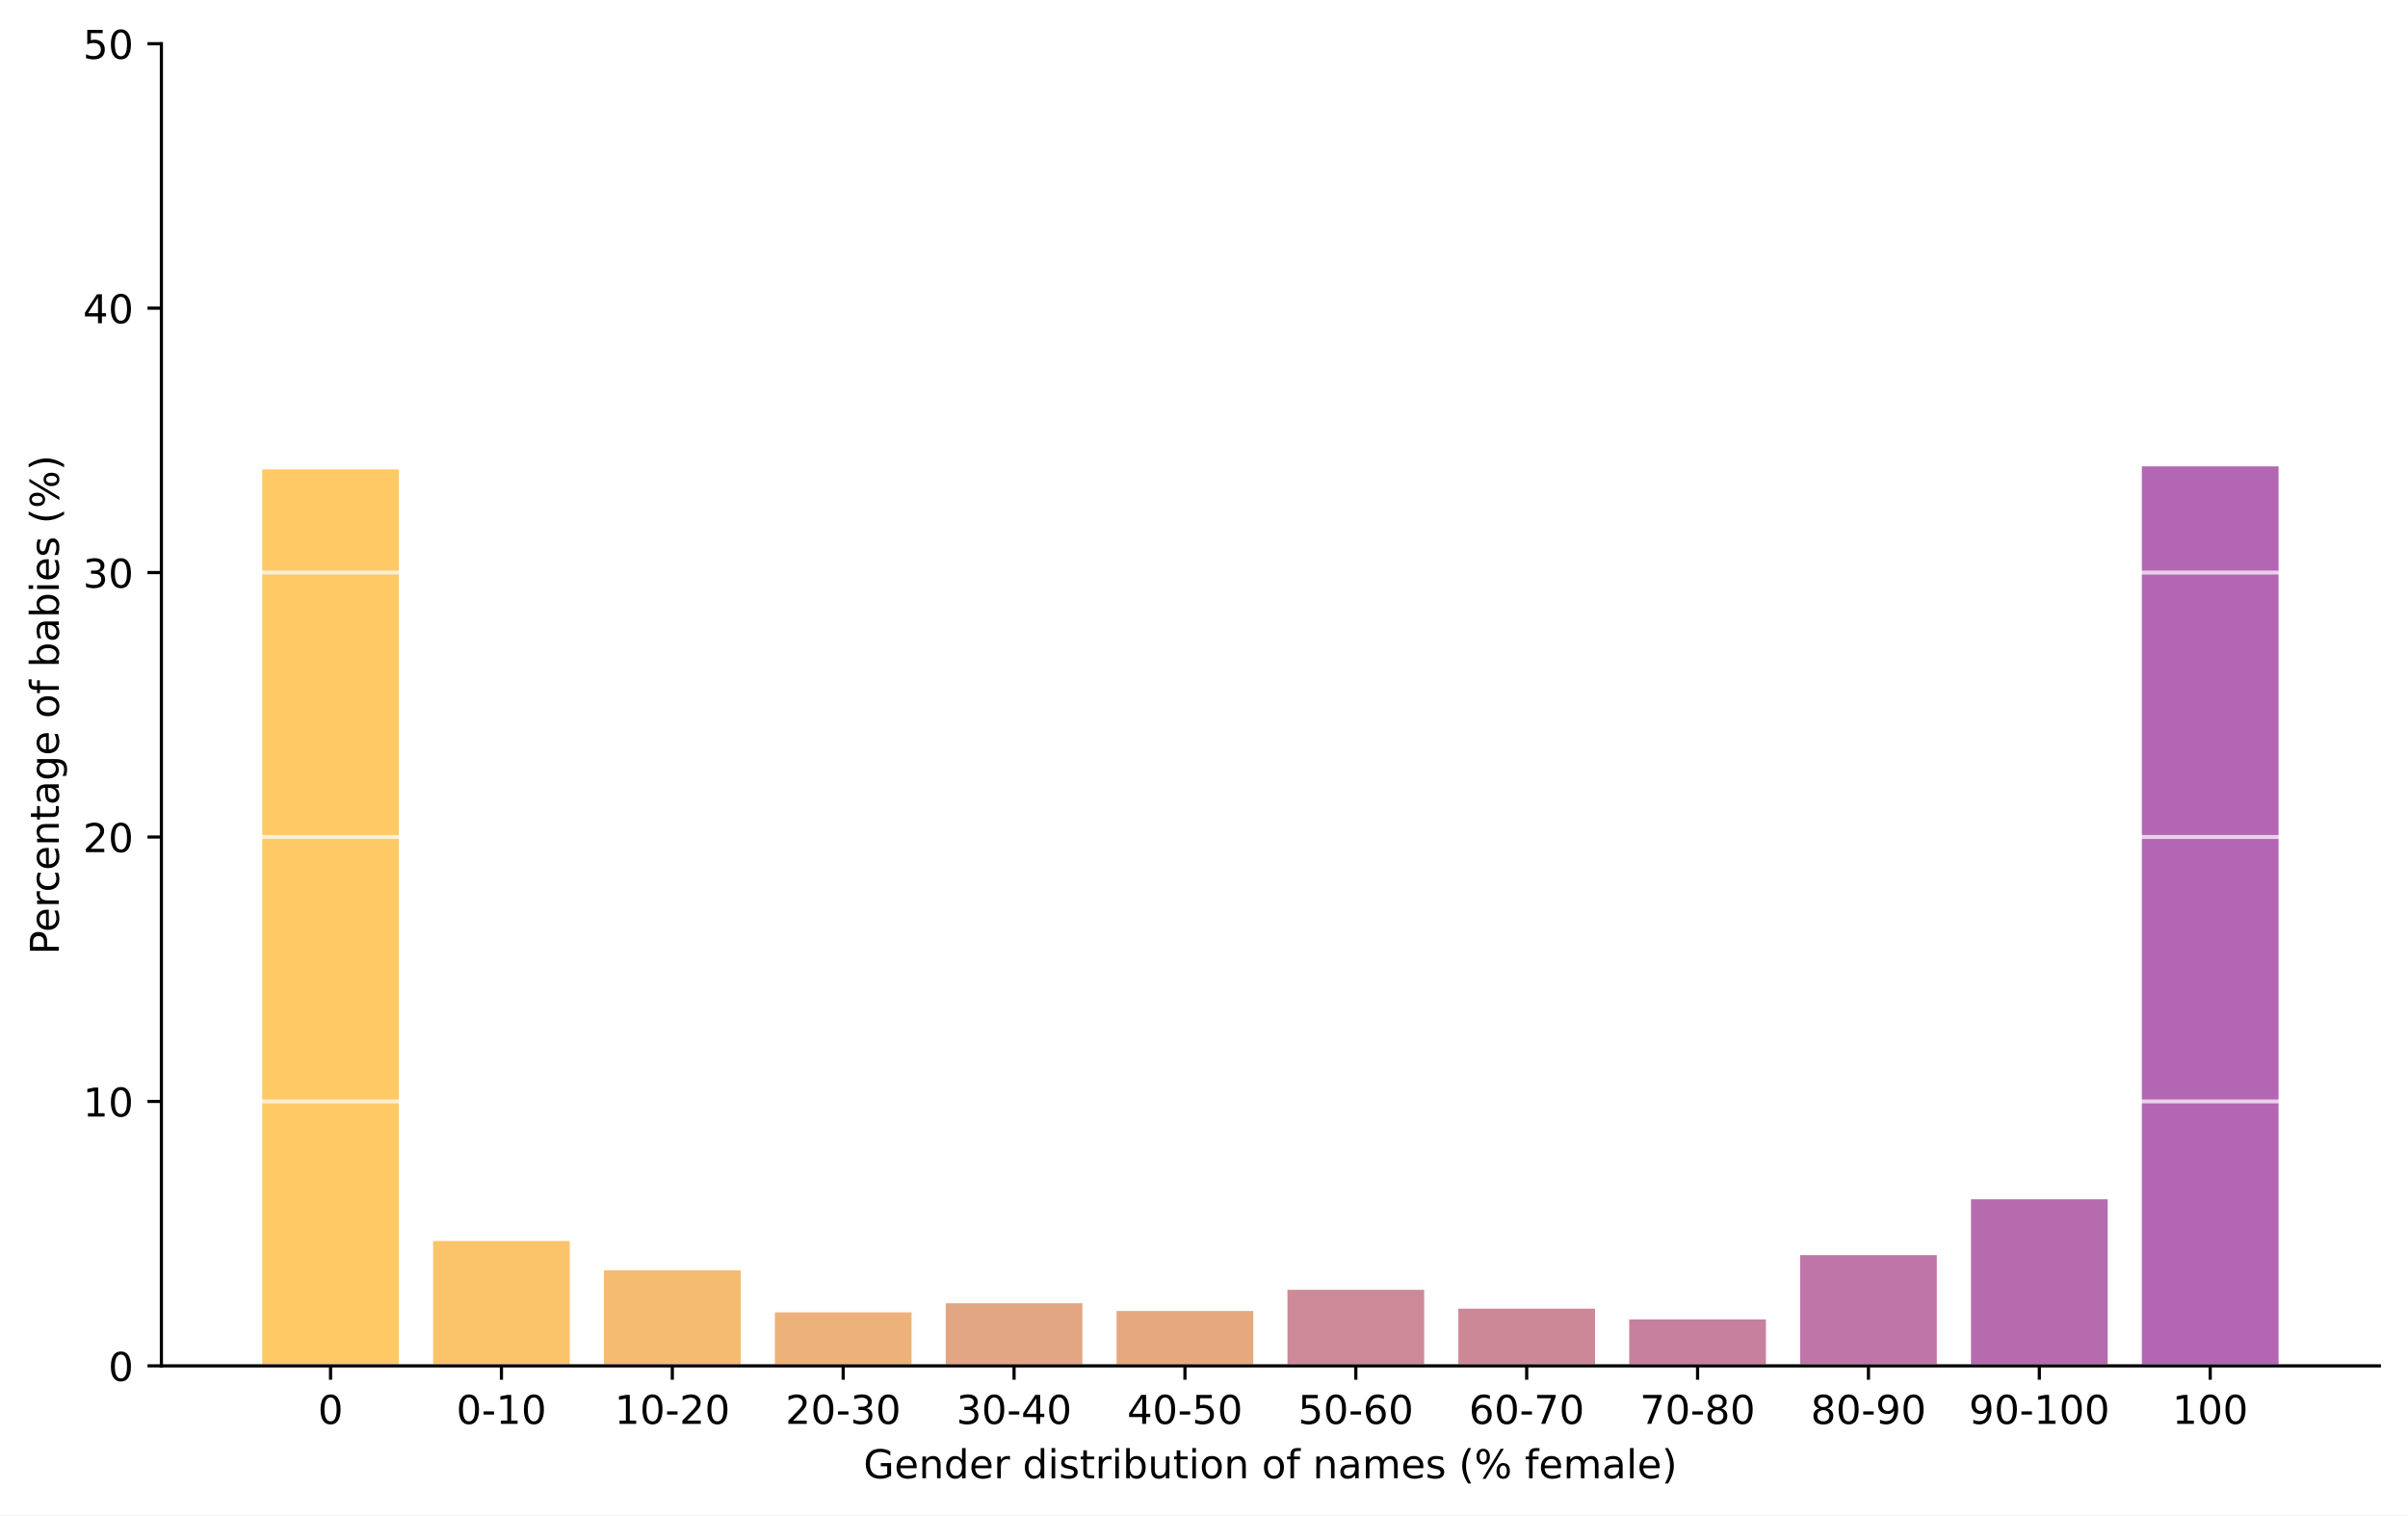
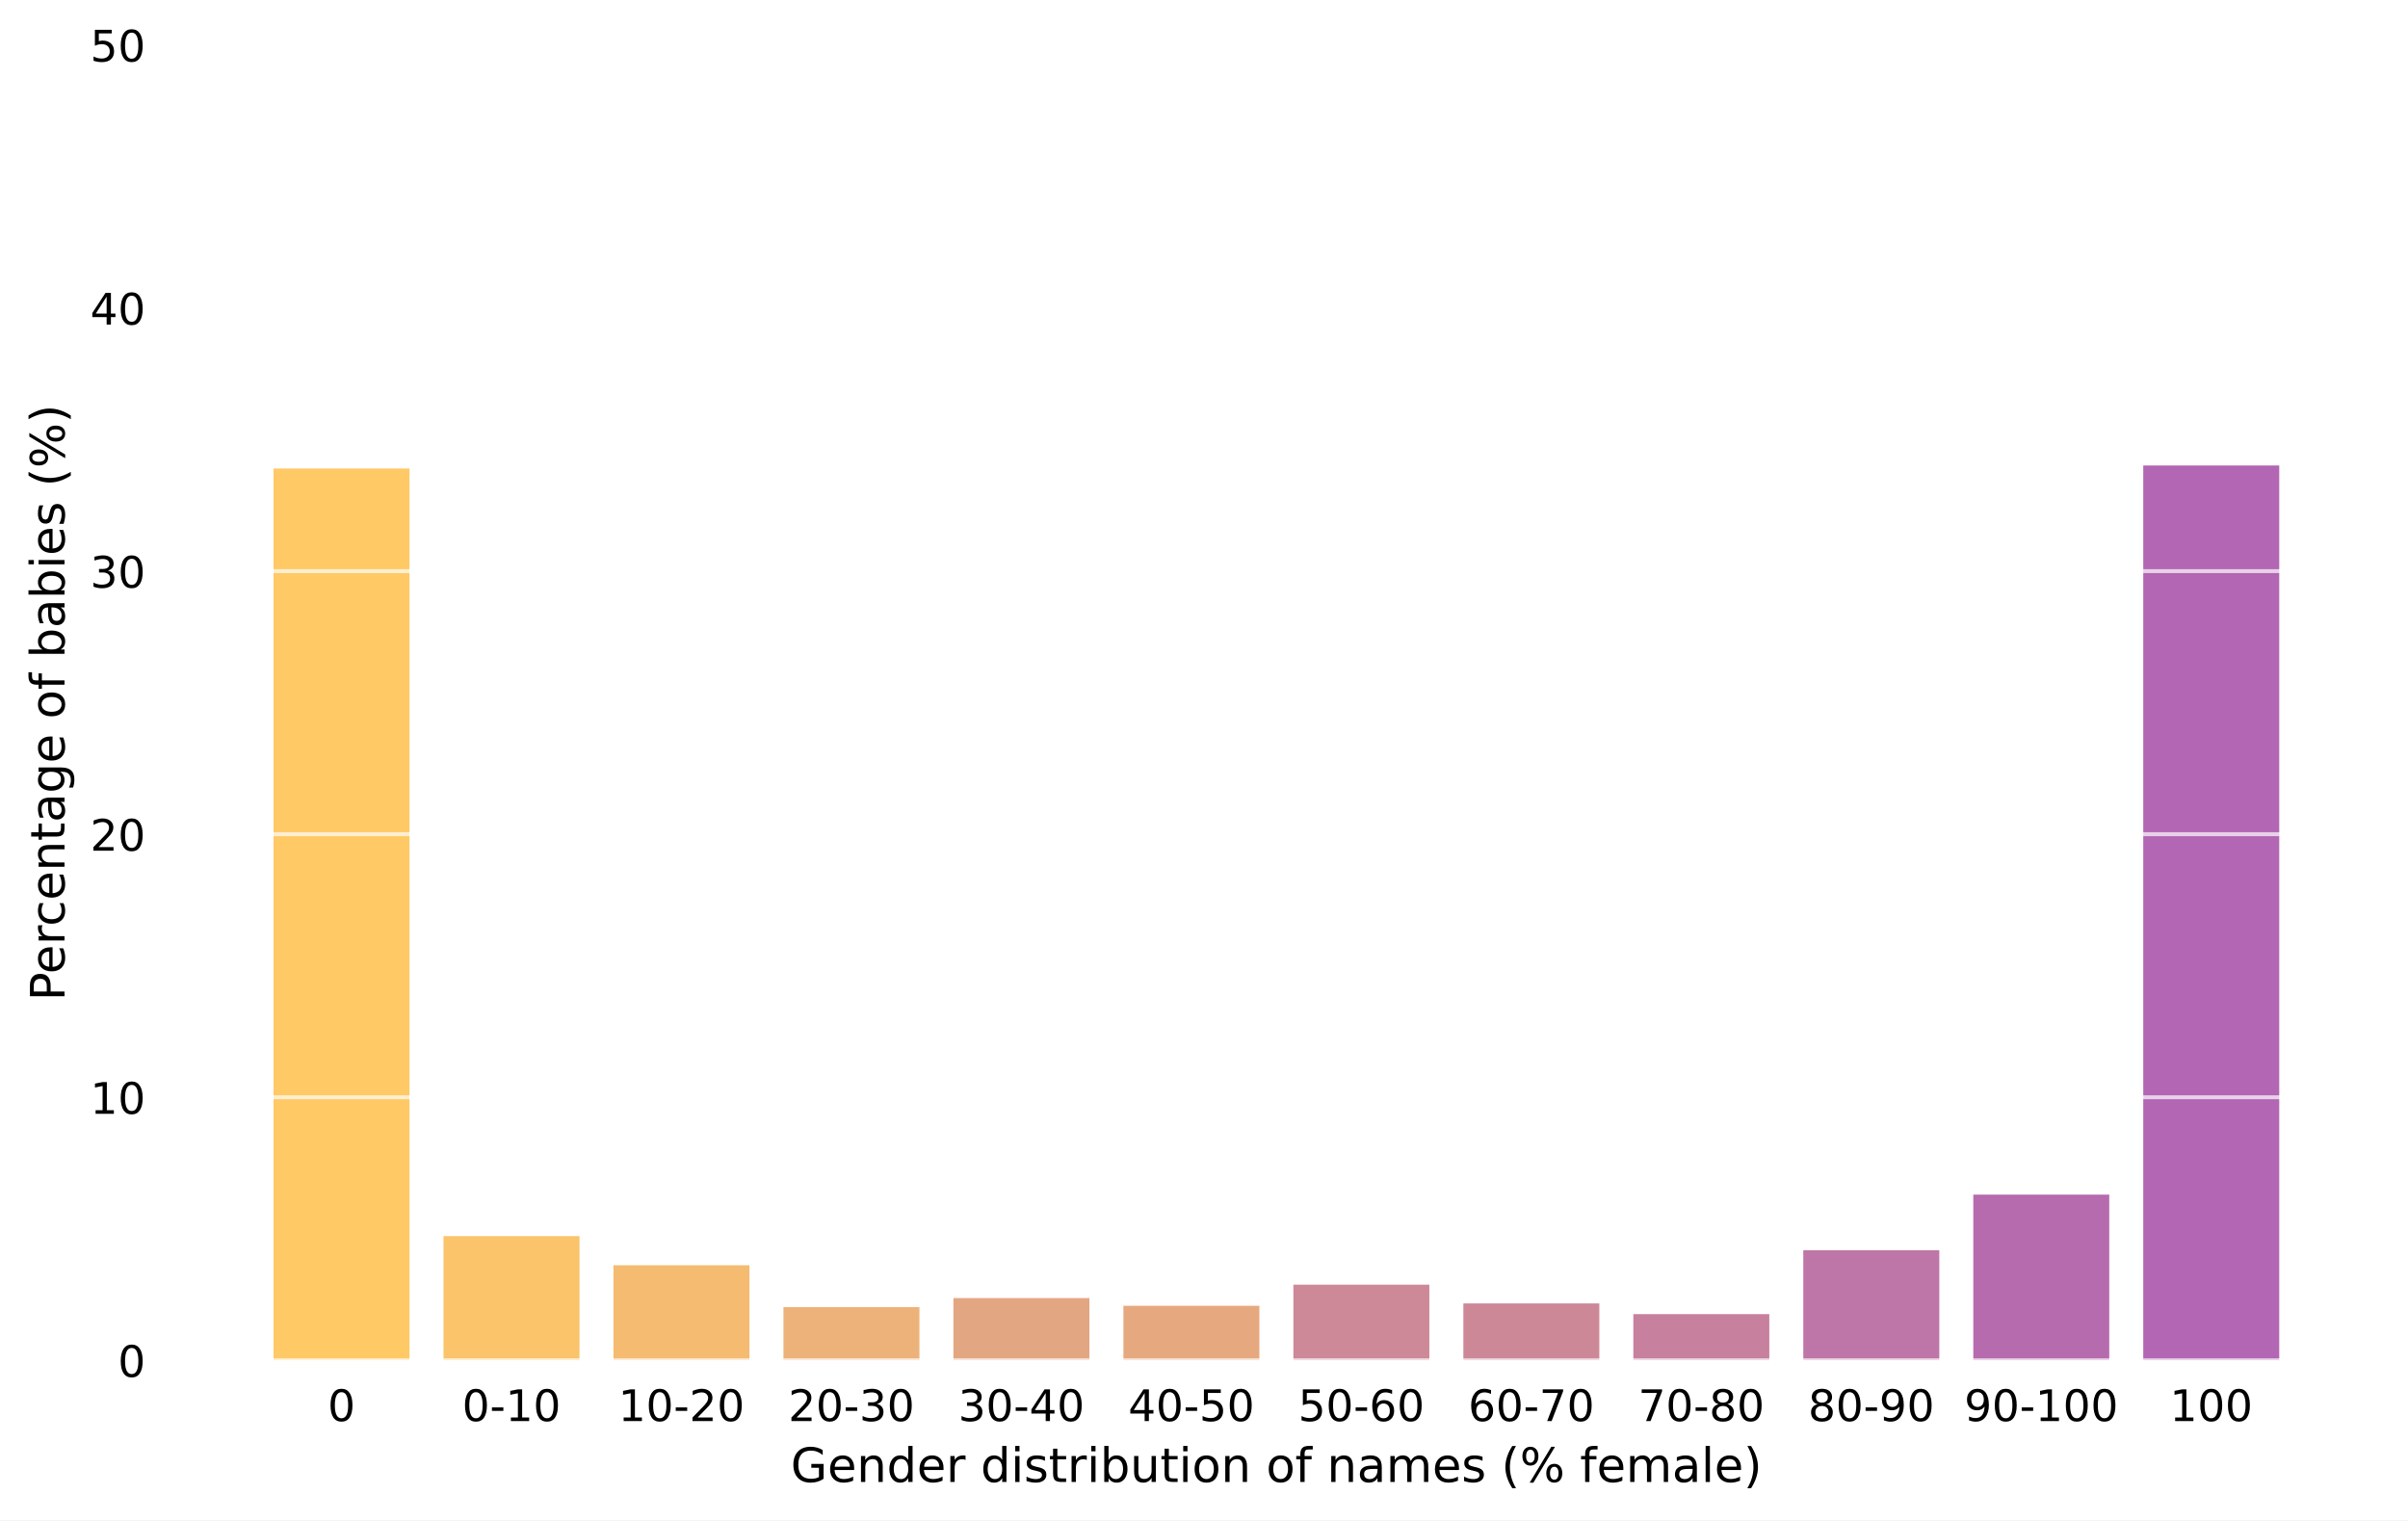
- <svg xmlns="http://www.w3.org/2000/svg" xmlns:xlink="http://www.w3.org/1999/xlink" width="605.803pt" height="381.195pt" viewBox="0 0 605.803 381.195" version="1.1">
+ <svg xmlns="http://www.w3.org/2000/svg" xmlns:xlink="http://www.w3.org/1999/xlink" width="609.011pt" height="384.479pt" viewBox="0 0 609.011 384.479" version="1.1">
  <defs>
    <style type="text/css">*{stroke-linejoin: round; stroke-linecap: butt}</style>
  </defs>
  <g id="figure_1">
    <g id="patch_1">
-       <path d="M 0 381.195  L 605.803 381.195  L 605.803 0  L 0 0  z " style="fill: #ffffff" />
+       <path d="M 0 384.479  L 609.011 384.479  L 609.011 0  L 0 0  z " style="fill: #ffffff" />
    </g>
    <g id="axes_1">
      <g id="patch_2">
-         <path d="M 40.603 343.639  L 598.603 343.639  L 598.603 10.999  L 40.603 10.999  z " style="fill: #ffffff" />
+         <path d="M 43.811 344.019  L 601.811 344.019  L 601.811 11.379  L 43.811 11.379  z " style="fill: #ffffff" />
      </g>
      <g id="patch_3">
-         <path d="M 65.967 343.639  L 100.358 343.639  L 100.358 118.098  L 65.967 118.098  z " clip-path="url(#p8b043192c8)" style="fill: #ffa500; opacity: 0.6" />
+         <path d="M 69.175 344.019  L 103.566 344.019  L 103.566 118.478  L 69.175 118.478  z " clip-path="url(#pe3ab69d68c)" style="fill: #ffa500; opacity: 0.6" />
      </g>
      <g id="patch_4">
-         <path d="M 108.956 343.639  L 143.347 343.639  L 143.347 312.229  L 108.956 312.229  z " clip-path="url(#p8b043192c8)" style="fill: #f89c07; opacity: 0.6" />
+         <path d="M 112.164 344.019  L 146.555 344.019  L 146.555 312.609  L 112.164 312.609  z " clip-path="url(#pe3ab69d68c)" style="fill: #f89c07; opacity: 0.6" />
      </g>
      <g id="patch_5">
-         <path d="M 151.945 343.639  L 186.337 343.639  L 186.337 319.595  L 151.945 319.595  z " clip-path="url(#p8b043192c8)" style="fill: #ed8d12; opacity: 0.6" />
+         <path d="M 155.153 344.019  L 189.545 344.019  L 189.545 319.975  L 155.153 319.975  z " clip-path="url(#pe3ab69d68c)" style="fill: #ed8d12; opacity: 0.6" />
      </g>
      <g id="patch_6">
-         <path d="M 194.934 343.639  L 229.326 343.639  L 229.326 330.178  L 194.934 330.178  z " clip-path="url(#p8b043192c8)" style="fill: #e17e1f; opacity: 0.6" />
+         <path d="M 198.143 344.019  L 232.534 344.019  L 232.534 330.558  L 198.143 330.558  z " clip-path="url(#pe3ab69d68c)" style="fill: #e17e1f; opacity: 0.6" />
      </g>
      <g id="patch_7">
-         <path d="M 237.924 343.639  L 272.315 343.639  L 272.315 327.892  L 237.924 327.892  z " clip-path="url(#p8b043192c8)" style="fill: #d16a2e; opacity: 0.6" />
+         <path d="M 241.132 344.019  L 275.523 344.019  L 275.523 328.272  L 241.132 328.272  z " clip-path="url(#pe3ab69d68c)" style="fill: #d16a2e; opacity: 0.6" />
      </g>
      <g id="patch_8">
-         <path d="M 280.913 343.639  L 315.304 343.639  L 315.304 329.839  L 280.913 329.839  z " clip-path="url(#p8b043192c8)" style="fill: #d67029; opacity: 0.6" />
+         <path d="M 284.121 344.019  L 318.512 344.019  L 318.512 330.219  L 284.121 330.219  z " clip-path="url(#pe3ab69d68c)" style="fill: #d67029; opacity: 0.6" />
      </g>
      <g id="patch_9">
-         <path d="M 323.902 343.639  L 358.293 343.639  L 358.293 324.505  L 323.902 324.505  z " clip-path="url(#p8b043192c8)" style="fill: #ad3a53; opacity: 0.6" />
+         <path d="M 327.11 344.019  L 361.502 344.019  L 361.502 324.885  L 327.11 324.885  z " clip-path="url(#pe3ab69d68c)" style="fill: #ad3a53; opacity: 0.6" />
      </g>
      <g id="patch_10">
-         <path d="M 366.891 343.639  L 401.283 343.639  L 401.283 329.247  L 366.891 329.247  z " clip-path="url(#p8b043192c8)" style="fill: #ac3954; opacity: 0.6" />
+         <path d="M 370.099 344.019  L 404.491 344.019  L 404.491 329.626  L 370.099 329.626  z " clip-path="url(#pe3ab69d68c)" style="fill: #ac3954; opacity: 0.6" />
      </g>
      <g id="patch_11">
-         <path d="M 409.88 343.639  L 444.272 343.639  L 444.272 331.956  L 409.88 331.956  z " clip-path="url(#p8b043192c8)" style="fill: #a22c5e; opacity: 0.6" />
+         <path d="M 413.089 344.019  L 447.48 344.019  L 447.48 332.336  L 413.089 332.336  z " clip-path="url(#pe3ab69d68c)" style="fill: #a22c5e; opacity: 0.6" />
      </g>
      <g id="patch_12">
-         <path d="M 452.87 343.639  L 487.261 343.639  L 487.261 315.785  L 452.87 315.785  z " clip-path="url(#p8b043192c8)" style="fill: #93196d; opacity: 0.6" />
+         <path d="M 456.078 344.019  L 490.469 344.019  L 490.469 316.165  L 456.078 316.165  z " clip-path="url(#pe3ab69d68c)" style="fill: #93196d; opacity: 0.6" />
      </g>
      <g id="patch_13">
-         <path d="M 495.859 343.639  L 530.25 343.639  L 530.25 301.731  L 495.859 301.731  z " clip-path="url(#p8b043192c8)" style="fill: #870979; opacity: 0.6" />
+         <path d="M 499.067 344.019  L 533.458 344.019  L 533.458 302.111  L 499.067 302.111  z " clip-path="url(#pe3ab69d68c)" style="fill: #870979; opacity: 0.6" />
      </g>
      <g id="patch_14">
-         <path d="M 538.848 343.639  L 573.239 343.639  L 573.239 117.336  L 538.848 117.336  z " clip-path="url(#p8b043192c8)" style="fill: #800080; opacity: 0.6" />
+         <path d="M 542.056 344.019  L 576.448 344.019  L 576.448 117.716  L 542.056 117.716  z " clip-path="url(#pe3ab69d68c)" style="fill: #800080; opacity: 0.6" />
      </g>
      <g id="matplotlib.axis_1">
        <g id="xtick_1">
-           <g id="line2d_1">
-             <defs>
-               <path id="mc83a13126b" d="M 0 0  L 0 3.5  " style="stroke: #000000; stroke-width: 0.8" />
-             </defs>
-             <g>
-               <use xlink:href="#mc83a13126b" x="83.162" y="343.639" style="stroke: #000000; stroke-width: 0.8" />
-             </g>
-           </g>
          <g id="text_1">
-             <g transform="translate(79.9812 358.2377) scale(0.1 -0.1)">
+             <g transform="translate(82.8712 359.3774) scale(0.11 -0.11)">
              <defs>
                <path id="DejaVuSans-30" d="M 2034 4250  Q 1547 4250 1301 3770  Q 1056 3291 1056 2328  Q 1056 1369 1301 889  Q 1547 409 2034 409  Q 2525 409 2770 889  Q 3016 1369 3016 2328  Q 3016 3291 2770 3770  Q 2525 4250 2034 4250  z M 2034 4750  Q 2819 4750 3233 4129  Q 3647 3509 3647 2328  Q 3647 1150 3233 529  Q 2819 -91 2034 -91  Q 1250 -91 836 529  Q 422 1150 422 2328  Q 422 3509 836 4129  Q 1250 4750 2034 4750  z " transform="scale(0.015625)" />
              </defs>
              <use xlink:href="#DejaVuSans-30" />
            </g>
          </g>
        </g>
        <g id="xtick_2">
-           <g id="line2d_2">
-             <g>
-               <use xlink:href="#mc83a13126b" x="126.152" y="343.639" style="stroke: #000000; stroke-width: 0.8" />
-             </g>
-           </g>
          <g id="text_2">
-             <g transform="translate(114.804 358.2377) scale(0.1 -0.1)">
+             <g transform="translate(116.8774 359.3774) scale(0.11 -0.11)">
              <defs>
                <path id="DejaVuSans-2d" d="M 313 2009  L 1997 2009  L 1997 1497  L 313 1497  L 313 2009  z " transform="scale(0.015625)" />
                <path id="DejaVuSans-31" d="M 794 531  L 1825 531  L 1825 4091  L 703 3866  L 703 4441  L 1819 4666  L 2450 4666  L 2450 531  L 3481 531  L 3481 0  L 794 0  L 794 531  z " transform="scale(0.015625)" />
              </defs>
              <use xlink:href="#DejaVuSans-30" />
              <use xlink:href="#DejaVuSans-2d" transform="translate(63.62305 0)" />
              <use xlink:href="#DejaVuSans-31" transform="translate(99.70703 0)" />
              <use xlink:href="#DejaVuSans-30" transform="translate(163.3301 0)" />
            </g>
          </g>
        </g>
        <g id="xtick_3">
-           <g id="line2d_3">
-             <g>
-               <use xlink:href="#mc83a13126b" x="169.141" y="343.639" style="stroke: #000000; stroke-width: 0.8" />
-             </g>
-           </g>
          <g id="text_3">
-             <g transform="translate(154.612 358.2377) scale(0.1 -0.1)">
+             <g transform="translate(156.3672 359.3774) scale(0.11 -0.11)">
              <defs>
                <path id="DejaVuSans-32" d="M 1228 531  L 3431 531  L 3431 0  L 469 0  L 469 531  Q 828 903 1448 1529  Q 2069 2156 2228 2338  Q 2531 2678 2651 2914  Q 2772 3150 2772 3378  Q 2772 3750 2511 3984  Q 2250 4219 1831 4219  Q 1534 4219 1204 4116  Q 875 4013 500 3803  L 500 4441  Q 881 4594 1212 4672  Q 1544 4750 1819 4750  Q 2544 4750 2975 4387  Q 3406 4025 3406 3419  Q 3406 3131 3298 2873  Q 3191 2616 2906 2266  Q 2828 2175 2409 1742  Q 1991 1309 1228 531  z " transform="scale(0.015625)" />
              </defs>
              <use xlink:href="#DejaVuSans-31" />
              <use xlink:href="#DejaVuSans-30" transform="translate(63.62305 0)" />
              <use xlink:href="#DejaVuSans-2d" transform="translate(127.2461 0)" />
              <use xlink:href="#DejaVuSans-32" transform="translate(163.3301 0)" />
              <use xlink:href="#DejaVuSans-30" transform="translate(226.9531 0)" />
            </g>
          </g>
        </g>
        <g id="xtick_4">
-           <g id="line2d_4">
-             <g>
-               <use xlink:href="#mc83a13126b" x="212.13" y="343.639" style="stroke: #000000; stroke-width: 0.8" />
-             </g>
-           </g>
          <g id="text_4">
-             <g transform="translate(197.6012 358.2377) scale(0.1 -0.1)">
+             <g transform="translate(199.3564 359.3774) scale(0.11 -0.11)">
              <defs>
                <path id="DejaVuSans-33" d="M 2597 2516  Q 3050 2419 3304 2112  Q 3559 1806 3559 1356  Q 3559 666 3084 287  Q 2609 -91 1734 -91  Q 1441 -91 1130 -33  Q 819 25 488 141  L 488 750  Q 750 597 1062 519  Q 1375 441 1716 441  Q 2309 441 2620 675  Q 2931 909 2931 1356  Q 2931 1769 2642 2001  Q 2353 2234 1838 2234  L 1294 2234  L 1294 2753  L 1863 2753  Q 2328 2753 2575 2939  Q 2822 3125 2822 3475  Q 2822 3834 2567 4026  Q 2313 4219 1838 4219  Q 1578 4219 1281 4162  Q 984 4106 628 3988  L 628 4550  Q 988 4650 1302 4700  Q 1616 4750 1894 4750  Q 2613 4750 3031 4423  Q 3450 4097 3450 3541  Q 3450 3153 3228 2886  Q 3006 2619 2597 2516  z " transform="scale(0.015625)" />
              </defs>
              <use xlink:href="#DejaVuSans-32" />
              <use xlink:href="#DejaVuSans-30" transform="translate(63.62305 0)" />
              <use xlink:href="#DejaVuSans-2d" transform="translate(127.2461 0)" />
              <use xlink:href="#DejaVuSans-33" transform="translate(163.3301 0)" />
              <use xlink:href="#DejaVuSans-30" transform="translate(226.9531 0)" />
            </g>
          </g>
        </g>
        <g id="xtick_5">
-           <g id="line2d_5">
-             <g>
-               <use xlink:href="#mc83a13126b" x="255.119" y="343.639" style="stroke: #000000; stroke-width: 0.8" />
-             </g>
-           </g>
          <g id="text_5">
-             <g transform="translate(240.5904 358.2377) scale(0.1 -0.1)">
+             <g transform="translate(242.3456 359.3774) scale(0.11 -0.11)">
              <defs>
                <path id="DejaVuSans-34" d="M 2419 4116  L 825 1625  L 2419 1625  L 2419 4116  z M 2253 4666  L 3047 4666  L 3047 1625  L 3713 1625  L 3713 1100  L 3047 1100  L 3047 0  L 2419 0  L 2419 1100  L 313 1100  L 313 1709  L 2253 4666  z " transform="scale(0.015625)" />
              </defs>
              <use xlink:href="#DejaVuSans-33" />
              <use xlink:href="#DejaVuSans-30" transform="translate(63.62305 0)" />
              <use xlink:href="#DejaVuSans-2d" transform="translate(127.2461 0)" />
              <use xlink:href="#DejaVuSans-34" transform="translate(163.3301 0)" />
              <use xlink:href="#DejaVuSans-30" transform="translate(226.9531 0)" />
            </g>
          </g>
        </g>
        <g id="xtick_6">
-           <g id="line2d_6">
-             <g>
-               <use xlink:href="#mc83a13126b" x="298.109" y="343.639" style="stroke: #000000; stroke-width: 0.8" />
-             </g>
-           </g>
          <g id="text_6">
-             <g transform="translate(283.5796 358.2377) scale(0.1 -0.1)">
+             <g transform="translate(285.3348 359.3774) scale(0.11 -0.11)">
              <defs>
                <path id="DejaVuSans-35" d="M 691 4666  L 3169 4666  L 3169 4134  L 1269 4134  L 1269 2991  Q 1406 3038 1543 3061  Q 1681 3084 1819 3084  Q 2600 3084 3056 2656  Q 3513 2228 3513 1497  Q 3513 744 3044 326  Q 2575 -91 1722 -91  Q 1428 -91 1123 -41  Q 819 9 494 109  L 494 744  Q 775 591 1075 516  Q 1375 441 1709 441  Q 2250 441 2565 725  Q 2881 1009 2881 1497  Q 2881 1984 2565 2268  Q 2250 2553 1709 2553  Q 1456 2553 1204 2497  Q 953 2441 691 2322  L 691 4666  z " transform="scale(0.015625)" />
              </defs>
              <use xlink:href="#DejaVuSans-34" />
              <use xlink:href="#DejaVuSans-30" transform="translate(63.62305 0)" />
              <use xlink:href="#DejaVuSans-2d" transform="translate(127.2461 0)" />
              <use xlink:href="#DejaVuSans-35" transform="translate(163.3301 0)" />
              <use xlink:href="#DejaVuSans-30" transform="translate(226.9531 0)" />
            </g>
          </g>
        </g>
        <g id="xtick_7">
-           <g id="line2d_7">
-             <g>
-               <use xlink:href="#mc83a13126b" x="341.098" y="343.639" style="stroke: #000000; stroke-width: 0.8" />
-             </g>
-           </g>
          <g id="text_7">
-             <g transform="translate(326.5688 358.2377) scale(0.1 -0.1)">
+             <g transform="translate(328.3241 359.3774) scale(0.11 -0.11)">
              <defs>
                <path id="DejaVuSans-36" d="M 2113 2584  Q 1688 2584 1439 2293  Q 1191 2003 1191 1497  Q 1191 994 1439 701  Q 1688 409 2113 409  Q 2538 409 2786 701  Q 3034 994 3034 1497  Q 3034 2003 2786 2293  Q 2538 2584 2113 2584  z M 3366 4563  L 3366 3988  Q 3128 4100 2886 4159  Q 2644 4219 2406 4219  Q 1781 4219 1451 3797  Q 1122 3375 1075 2522  Q 1259 2794 1537 2939  Q 1816 3084 2150 3084  Q 2853 3084 3261 2657  Q 3669 2231 3669 1497  Q 3669 778 3244 343  Q 2819 -91 2113 -91  Q 1303 -91 875 529  Q 447 1150 447 2328  Q 447 3434 972 4092  Q 1497 4750 2381 4750  Q 2619 4750 2861 4703  Q 3103 4656 3366 4563  z " transform="scale(0.015625)" />
              </defs>
              <use xlink:href="#DejaVuSans-35" />
              <use xlink:href="#DejaVuSans-30" transform="translate(63.62305 0)" />
              <use xlink:href="#DejaVuSans-2d" transform="translate(127.2461 0)" />
              <use xlink:href="#DejaVuSans-36" transform="translate(163.3301 0)" />
              <use xlink:href="#DejaVuSans-30" transform="translate(226.9531 0)" />
            </g>
          </g>
        </g>
        <g id="xtick_8">
-           <g id="line2d_8">
-             <g>
-               <use xlink:href="#mc83a13126b" x="384.087" y="343.639" style="stroke: #000000; stroke-width: 0.8" />
-             </g>
-           </g>
          <g id="text_8">
-             <g transform="translate(369.558 358.2377) scale(0.1 -0.1)">
+             <g transform="translate(371.3133 359.3774) scale(0.11 -0.11)">
              <defs>
                <path id="DejaVuSans-37" d="M 525 4666  L 3525 4666  L 3525 4397  L 1831 0  L 1172 0  L 2766 4134  L 525 4134  L 525 4666  z " transform="scale(0.015625)" />
              </defs>
              <use xlink:href="#DejaVuSans-36" />
              <use xlink:href="#DejaVuSans-30" transform="translate(63.62305 0)" />
              <use xlink:href="#DejaVuSans-2d" transform="translate(127.2461 0)" />
              <use xlink:href="#DejaVuSans-37" transform="translate(163.3301 0)" />
              <use xlink:href="#DejaVuSans-30" transform="translate(226.9531 0)" />
            </g>
          </g>
        </g>
        <g id="xtick_9">
-           <g id="line2d_9">
-             <g>
-               <use xlink:href="#mc83a13126b" x="427.076" y="343.639" style="stroke: #000000; stroke-width: 0.8" />
-             </g>
-           </g>
          <g id="text_9">
-             <g transform="translate(412.5473 358.2377) scale(0.1 -0.1)">
+             <g transform="translate(414.3025 359.3774) scale(0.11 -0.11)">
              <defs>
                <path id="DejaVuSans-38" d="M 2034 2216  Q 1584 2216 1326 1975  Q 1069 1734 1069 1313  Q 1069 891 1326 650  Q 1584 409 2034 409  Q 2484 409 2743 651  Q 3003 894 3003 1313  Q 3003 1734 2745 1975  Q 2488 2216 2034 2216  z M 1403 2484  Q 997 2584 770 2862  Q 544 3141 544 3541  Q 544 4100 942 4425  Q 1341 4750 2034 4750  Q 2731 4750 3128 4425  Q 3525 4100 3525 3541  Q 3525 3141 3298 2862  Q 3072 2584 2669 2484  Q 3125 2378 3379 2068  Q 3634 1759 3634 1313  Q 3634 634 3220 271  Q 2806 -91 2034 -91  Q 1263 -91 848 271  Q 434 634 434 1313  Q 434 1759 690 2068  Q 947 2378 1403 2484  z M 1172 3481  Q 1172 3119 1398 2916  Q 1625 2713 2034 2713  Q 2441 2713 2670 2916  Q 2900 3119 2900 3481  Q 2900 3844 2670 4047  Q 2441 4250 2034 4250  Q 1625 4250 1398 4047  Q 1172 3844 1172 3481  z " transform="scale(0.015625)" />
              </defs>
              <use xlink:href="#DejaVuSans-37" />
              <use xlink:href="#DejaVuSans-30" transform="translate(63.62305 0)" />
              <use xlink:href="#DejaVuSans-2d" transform="translate(127.2461 0)" />
              <use xlink:href="#DejaVuSans-38" transform="translate(163.3301 0)" />
              <use xlink:href="#DejaVuSans-30" transform="translate(226.9531 0)" />
            </g>
          </g>
        </g>
        <g id="xtick_10">
-           <g id="line2d_10">
-             <g>
-               <use xlink:href="#mc83a13126b" x="470.065" y="343.639" style="stroke: #000000; stroke-width: 0.8" />
-             </g>
-           </g>
          <g id="text_10">
-             <g transform="translate(455.5365 358.2377) scale(0.1 -0.1)">
+             <g transform="translate(457.2917 359.3774) scale(0.11 -0.11)">
              <defs>
                <path id="DejaVuSans-39" d="M 703 97  L 703 672  Q 941 559 1184 500  Q 1428 441 1663 441  Q 2288 441 2617 861  Q 2947 1281 2994 2138  Q 2813 1869 2534 1725  Q 2256 1581 1919 1581  Q 1219 1581 811 2004  Q 403 2428 403 3163  Q 403 3881 828 4315  Q 1253 4750 1959 4750  Q 2769 4750 3195 4129  Q 3622 3509 3622 2328  Q 3622 1225 3098 567  Q 2575 -91 1691 -91  Q 1453 -91 1209 -44  Q 966 3 703 97  z M 1959 2075  Q 2384 2075 2632 2365  Q 2881 2656 2881 3163  Q 2881 3666 2632 3958  Q 2384 4250 1959 4250  Q 1534 4250 1286 3958  Q 1038 3666 1038 3163  Q 1038 2656 1286 2365  Q 1534 2075 1959 2075  z " transform="scale(0.015625)" />
              </defs>
              <use xlink:href="#DejaVuSans-38" />
              <use xlink:href="#DejaVuSans-30" transform="translate(63.62305 0)" />
              <use xlink:href="#DejaVuSans-2d" transform="translate(127.2461 0)" />
              <use xlink:href="#DejaVuSans-39" transform="translate(163.3301 0)" />
              <use xlink:href="#DejaVuSans-30" transform="translate(226.9531 0)" />
            </g>
          </g>
        </g>
        <g id="xtick_11">
-           <g id="line2d_11">
-             <g>
-               <use xlink:href="#mc83a13126b" x="513.055" y="343.639" style="stroke: #000000; stroke-width: 0.8" />
-             </g>
-           </g>
          <g id="text_11">
-             <g transform="translate(495.3444 358.2377) scale(0.1 -0.1)">
+             <g transform="translate(496.7815 359.3774) scale(0.11 -0.11)">
              <use xlink:href="#DejaVuSans-39" />
              <use xlink:href="#DejaVuSans-30" transform="translate(63.62305 0)" />
              <use xlink:href="#DejaVuSans-2d" transform="translate(127.2461 0)" />
              <use xlink:href="#DejaVuSans-31" transform="translate(163.3301 0)" />
              <use xlink:href="#DejaVuSans-30" transform="translate(226.9531 0)" />
              <use xlink:href="#DejaVuSans-30" transform="translate(290.5762 0)" />
            </g>
          </g>
        </g>
        <g id="xtick_12">
-           <g id="line2d_12">
-             <g>
-               <use xlink:href="#mc83a13126b" x="556.044" y="343.639" style="stroke: #000000; stroke-width: 0.8" />
-             </g>
-           </g>
          <g id="text_12">
-             <g transform="translate(546.5001 358.2377) scale(0.1 -0.1)">
+             <g transform="translate(548.7538 359.3774) scale(0.11 -0.11)">
              <use xlink:href="#DejaVuSans-31" />
              <use xlink:href="#DejaVuSans-30" transform="translate(63.62305 0)" />
              <use xlink:href="#DejaVuSans-30" transform="translate(127.2461 0)" />
            </g>
          </g>
        </g>
        <g id="text_13">
-           <g transform="translate(217.2461 371.9158) scale(0.1 -0.1)">
+           <g transform="translate(199.9828 374.7832) scale(0.12 -0.12)">
            <defs>
              <path id="DejaVuSans-47" d="M 3809 666  L 3809 1919  L 2778 1919  L 2778 2438  L 4434 2438  L 4434 434  Q 4069 175 3628 42  Q 3188 -91 2688 -91  Q 1594 -91 976 548  Q 359 1188 359 2328  Q 359 3472 976 4111  Q 1594 4750 2688 4750  Q 3144 4750 3555 4637  Q 3966 4525 4313 4306  L 4313 3634  Q 3963 3931 3569 4081  Q 3175 4231 2741 4231  Q 1884 4231 1454 3753  Q 1025 3275 1025 2328  Q 1025 1384 1454 906  Q 1884 428 2741 428  Q 3075 428 3337 486  Q 3600 544 3809 666  z " transform="scale(0.015625)" />
              <path id="DejaVuSans-65" d="M 3597 1894  L 3597 1613  L 953 1613  Q 991 1019 1311 708  Q 1631 397 2203 397  Q 2534 397 2845 478  Q 3156 559 3463 722  L 3463 178  Q 3153 47 2828 -22  Q 2503 -91 2169 -91  Q 1331 -91 842 396  Q 353 884 353 1716  Q 353 2575 817 3079  Q 1281 3584 2069 3584  Q 2775 3584 3186 3129  Q 3597 2675 3597 1894  z M 3022 2063  Q 3016 2534 2758 2815  Q 2500 3097 2075 3097  Q 1594 3097 1305 2825  Q 1016 2553 972 2059  L 3022 2063  z " transform="scale(0.015625)" />
              <path id="DejaVuSans-6e" d="M 3513 2113  L 3513 0  L 2938 0  L 2938 2094  Q 2938 2591 2744 2837  Q 2550 3084 2163 3084  Q 1697 3084 1428 2787  Q 1159 2491 1159 1978  L 1159 0  L 581 0  L 581 3500  L 1159 3500  L 1159 2956  Q 1366 3272 1645 3428  Q 1925 3584 2291 3584  Q 2894 3584 3203 3211  Q 3513 2838 3513 2113  z " transform="scale(0.015625)" />
              <path id="DejaVuSans-64" d="M 2906 2969  L 2906 4863  L 3481 4863  L 3481 0  L 2906 0  L 2906 525  Q 2725 213 2448 61  Q 2172 -91 1784 -91  Q 1150 -91 751 415  Q 353 922 353 1747  Q 353 2572 751 3078  Q 1150 3584 1784 3584  Q 2172 3584 2448 3432  Q 2725 3281 2906 2969  z M 947 1747  Q 947 1113 1208 752  Q 1469 391 1925 391  Q 2381 391 2643 752  Q 2906 1113 2906 1747  Q 2906 2381 2643 2742  Q 2381 3103 1925 3103  Q 1469 3103 1208 2742  Q 947 2381 947 1747  z " transform="scale(0.015625)" />
              <path id="DejaVuSans-72" d="M 2631 2963  Q 2534 3019 2420 3045  Q 2306 3072 2169 3072  Q 1681 3072 1420 2755  Q 1159 2438 1159 1844  L 1159 0  L 581 0  L 581 3500  L 1159 3500  L 1159 2956  Q 1341 3275 1631 3429  Q 1922 3584 2338 3584  Q 2397 3584 2469 3576  Q 2541 3569 2628 3553  L 2631 2963  z " transform="scale(0.015625)" />
              <path id="DejaVuSans-20" transform="scale(0.015625)" />
              <path id="DejaVuSans-69" d="M 603 3500  L 1178 3500  L 1178 0  L 603 0  L 603 3500  z M 603 4863  L 1178 4863  L 1178 4134  L 603 4134  L 603 4863  z " transform="scale(0.015625)" />
              <path id="DejaVuSans-73" d="M 2834 3397  L 2834 2853  Q 2591 2978 2328 3040  Q 2066 3103 1784 3103  Q 1356 3103 1142 2972  Q 928 2841 928 2578  Q 928 2378 1081 2264  Q 1234 2150 1697 2047  L 1894 2003  Q 2506 1872 2764 1633  Q 3022 1394 3022 966  Q 3022 478 2636 193  Q 2250 -91 1575 -91  Q 1294 -91 989 -36  Q 684 19 347 128  L 347 722  Q 666 556 975 473  Q 1284 391 1588 391  Q 1994 391 2212 530  Q 2431 669 2431 922  Q 2431 1156 2273 1281  Q 2116 1406 1581 1522  L 1381 1569  Q 847 1681 609 1914  Q 372 2147 372 2553  Q 372 3047 722 3315  Q 1072 3584 1716 3584  Q 2034 3584 2315 3537  Q 2597 3491 2834 3397  z " transform="scale(0.015625)" />
              <path id="DejaVuSans-74" d="M 1172 4494  L 1172 3500  L 2356 3500  L 2356 3053  L 1172 3053  L 1172 1153  Q 1172 725 1289 603  Q 1406 481 1766 481  L 2356 481  L 2356 0  L 1766 0  Q 1100 0 847 248  Q 594 497 594 1153  L 594 3053  L 172 3053  L 172 3500  L 594 3500  L 594 4494  L 1172 4494  z " transform="scale(0.015625)" />
              <path id="DejaVuSans-62" d="M 3116 1747  Q 3116 2381 2855 2742  Q 2594 3103 2138 3103  Q 1681 3103 1420 2742  Q 1159 2381 1159 1747  Q 1159 1113 1420 752  Q 1681 391 2138 391  Q 2594 391 2855 752  Q 3116 1113 3116 1747  z M 1159 2969  Q 1341 3281 1617 3432  Q 1894 3584 2278 3584  Q 2916 3584 3314 3078  Q 3713 2572 3713 1747  Q 3713 922 3314 415  Q 2916 -91 2278 -91  Q 1894 -91 1617 61  Q 1341 213 1159 525  L 1159 0  L 581 0  L 581 4863  L 1159 4863  L 1159 2969  z " transform="scale(0.015625)" />
              <path id="DejaVuSans-75" d="M 544 1381  L 544 3500  L 1119 3500  L 1119 1403  Q 1119 906 1312 657  Q 1506 409 1894 409  Q 2359 409 2629 706  Q 2900 1003 2900 1516  L 2900 3500  L 3475 3500  L 3475 0  L 2900 0  L 2900 538  Q 2691 219 2414 64  Q 2138 -91 1772 -91  Q 1169 -91 856 284  Q 544 659 544 1381  z M 1991 3584  L 1991 3584  z " transform="scale(0.015625)" />
              <path id="DejaVuSans-6f" d="M 1959 3097  Q 1497 3097 1228 2736  Q 959 2375 959 1747  Q 959 1119 1226 758  Q 1494 397 1959 397  Q 2419 397 2687 759  Q 2956 1122 2956 1747  Q 2956 2369 2687 2733  Q 2419 3097 1959 3097  z M 1959 3584  Q 2709 3584 3137 3096  Q 3566 2609 3566 1747  Q 3566 888 3137 398  Q 2709 -91 1959 -91  Q 1206 -91 779 398  Q 353 888 353 1747  Q 353 2609 779 3096  Q 1206 3584 1959 3584  z " transform="scale(0.015625)" />
              <path id="DejaVuSans-66" d="M 2375 4863  L 2375 4384  L 1825 4384  Q 1516 4384 1395 4259  Q 1275 4134 1275 3809  L 1275 3500  L 2222 3500  L 2222 3053  L 1275 3053  L 1275 0  L 697 0  L 697 3053  L 147 3053  L 147 3500  L 697 3500  L 697 3744  Q 697 4328 969 4595  Q 1241 4863 1831 4863  L 2375 4863  z " transform="scale(0.015625)" />
              <path id="DejaVuSans-61" d="M 2194 1759  Q 1497 1759 1228 1600  Q 959 1441 959 1056  Q 959 750 1161 570  Q 1363 391 1709 391  Q 2188 391 2477 730  Q 2766 1069 2766 1631  L 2766 1759  L 2194 1759  z M 3341 1997  L 3341 0  L 2766 0  L 2766 531  Q 2569 213 2275 61  Q 1981 -91 1556 -91  Q 1019 -91 701 211  Q 384 513 384 1019  Q 384 1609 779 1909  Q 1175 2209 1959 2209  L 2766 2209  L 2766 2266  Q 2766 2663 2505 2880  Q 2244 3097 1772 3097  Q 1472 3097 1187 3025  Q 903 2953 641 2809  L 641 3341  Q 956 3463 1253 3523  Q 1550 3584 1831 3584  Q 2591 3584 2966 3190  Q 3341 2797 3341 1997  z " transform="scale(0.015625)" />
              <path id="DejaVuSans-6d" d="M 3328 2828  Q 3544 3216 3844 3400  Q 4144 3584 4550 3584  Q 5097 3584 5394 3201  Q 5691 2819 5691 2113  L 5691 0  L 5113 0  L 5113 2094  Q 5113 2597 4934 2840  Q 4756 3084 4391 3084  Q 3944 3084 3684 2787  Q 3425 2491 3425 1978  L 3425 0  L 2847 0  L 2847 2094  Q 2847 2600 2669 2842  Q 2491 3084 2119 3084  Q 1678 3084 1418 2786  Q 1159 2488 1159 1978  L 1159 0  L 581 0  L 581 3500  L 1159 3500  L 1159 2956  Q 1356 3278 1631 3431  Q 1906 3584 2284 3584  Q 2666 3584 2933 3390  Q 3200 3197 3328 2828  z " transform="scale(0.015625)" />
              <path id="DejaVuSans-28" d="M 1984 4856  Q 1566 4138 1362 3434  Q 1159 2731 1159 2009  Q 1159 1288 1364 580  Q 1569 -128 1984 -844  L 1484 -844  Q 1016 -109 783 600  Q 550 1309 550 2009  Q 550 2706 781 3412  Q 1013 4119 1484 4856  L 1984 4856  z " transform="scale(0.015625)" />
              <path id="DejaVuSans-25" d="M 4653 2053  Q 4381 2053 4226 1822  Q 4072 1591 4072 1178  Q 4072 772 4226 539  Q 4381 306 4653 306  Q 4919 306 5073 539  Q 5228 772 5228 1178  Q 5228 1588 5073 1820  Q 4919 2053 4653 2053  z M 4653 2450  Q 5147 2450 5437 2106  Q 5728 1763 5728 1178  Q 5728 594 5436 251  Q 5144 -91 4653 -91  Q 4153 -91 3862 251  Q 3572 594 3572 1178  Q 3572 1766 3864 2108  Q 4156 2450 4653 2450  z M 1428 4353  Q 1159 4353 1004 4120  Q 850 3888 850 3481  Q 850 3069 1003 2837  Q 1156 2606 1428 2606  Q 1700 2606 1854 2837  Q 2009 3069 2009 3481  Q 2009 3884 1853 4118  Q 1697 4353 1428 4353  z M 4250 4750  L 4750 4750  L 1831 -91  L 1331 -91  L 4250 4750  z M 1428 4750  Q 1922 4750 2215 4408  Q 2509 4066 2509 3481  Q 2509 2891 2217 2550  Q 1925 2209 1428 2209  Q 931 2209 642 2551  Q 353 2894 353 3481  Q 353 4063 643 4406  Q 934 4750 1428 4750  z " transform="scale(0.015625)" />
              <path id="DejaVuSans-6c" d="M 603 4863  L 1178 4863  L 1178 0  L 603 0  L 603 4863  z " transform="scale(0.015625)" />
              <path id="DejaVuSans-29" d="M 513 4856  L 1013 4856  Q 1481 4119 1714 3412  Q 1947 2706 1947 2009  Q 1947 1309 1714 600  Q 1481 -109 1013 -844  L 513 -844  Q 928 -128 1133 580  Q 1338 1288 1338 2009  Q 1338 2731 1133 3434  Q 928 4138 513 4856  z " transform="scale(0.015625)" />
            </defs>
            <use xlink:href="#DejaVuSans-47" />
            <use xlink:href="#DejaVuSans-65" transform="translate(77.49023 0)" />
            <use xlink:href="#DejaVuSans-6e" transform="translate(139.0137 0)" />
            <use xlink:href="#DejaVuSans-64" transform="translate(202.3926 0)" />
            <use xlink:href="#DejaVuSans-65" transform="translate(265.8691 0)" />
            <use xlink:href="#DejaVuSans-72" transform="translate(327.3926 0)" />
            <use xlink:href="#DejaVuSans-20" transform="translate(368.5059 0)" />
            <use xlink:href="#DejaVuSans-64" transform="translate(400.293 0)" />
            <use xlink:href="#DejaVuSans-69" transform="translate(463.7695 0)" />
            <use xlink:href="#DejaVuSans-73" transform="translate(491.5527 0)" />
            <use xlink:href="#DejaVuSans-74" transform="translate(543.6523 0)" />
            <use xlink:href="#DejaVuSans-72" transform="translate(582.8613 0)" />
            <use xlink:href="#DejaVuSans-69" transform="translate(623.9746 0)" />
            <use xlink:href="#DejaVuSans-62" transform="translate(651.7578 0)" />
            <use xlink:href="#DejaVuSans-75" transform="translate(715.2344 0)" />
            <use xlink:href="#DejaVuSans-74" transform="translate(778.6133 0)" />
            <use xlink:href="#DejaVuSans-69" transform="translate(817.8223 0)" />
            <use xlink:href="#DejaVuSans-6f" transform="translate(845.6055 0)" />
            <use xlink:href="#DejaVuSans-6e" transform="translate(906.7871 0)" />
            <use xlink:href="#DejaVuSans-20" transform="translate(970.166 0)" />
            <use xlink:href="#DejaVuSans-6f" transform="translate(1001.953 0)" />
            <use xlink:href="#DejaVuSans-66" transform="translate(1063.135 0)" />
            <use xlink:href="#DejaVuSans-20" transform="translate(1098.34 0)" />
            <use xlink:href="#DejaVuSans-6e" transform="translate(1130.127 0)" />
            <use xlink:href="#DejaVuSans-61" transform="translate(1193.506 0)" />
            <use xlink:href="#DejaVuSans-6d" transform="translate(1254.785 0)" />
            <use xlink:href="#DejaVuSans-65" transform="translate(1352.197 0)" />
            <use xlink:href="#DejaVuSans-73" transform="translate(1413.721 0)" />
            <use xlink:href="#DejaVuSans-20" transform="translate(1465.82 0)" />
            <use xlink:href="#DejaVuSans-28" transform="translate(1497.607 0)" />
            <use xlink:href="#DejaVuSans-25" transform="translate(1536.621 0)" />
            <use xlink:href="#DejaVuSans-20" transform="translate(1631.641 0)" />
            <use xlink:href="#DejaVuSans-66" transform="translate(1663.428 0)" />
            <use xlink:href="#DejaVuSans-65" transform="translate(1698.633 0)" />
            <use xlink:href="#DejaVuSans-6d" transform="translate(1760.156 0)" />
            <use xlink:href="#DejaVuSans-61" transform="translate(1857.568 0)" />
            <use xlink:href="#DejaVuSans-6c" transform="translate(1918.848 0)" />
            <use xlink:href="#DejaVuSans-65" transform="translate(1946.631 0)" />
            <use xlink:href="#DejaVuSans-29" transform="translate(2008.154 0)" />
          </g>
        </g>
      </g>
      <g id="matplotlib.axis_2">
        <g id="ytick_1">
-           <g id="line2d_13">
-             <path d="M 40.603 343.639  L 598.603 343.639  " clip-path="url(#p8b043192c8)" style="fill: none; stroke: #ffffff; stroke-opacity: 0.7; stroke-linecap: square" />
-           </g>
-           <g id="line2d_14">
-             <defs>
-               <path id="m2ac308e473" d="M 0 0  L -3.5 0  " style="stroke: #000000; stroke-width: 0.8" />
-             </defs>
-             <g>
-               <use xlink:href="#m2ac308e473" x="40.603" y="343.639" style="stroke: #000000; stroke-width: 0.8" />
-             </g>
+           <g id="line2d_1">
+             <path d="M 43.811 344.019  L 601.811 344.019  " clip-path="url(#pe3ab69d68c)" style="fill: none; stroke: #ffffff; stroke-opacity: 0.7; stroke-linecap: round" />
          </g>
          <g id="text_14">
-             <g transform="translate(27.24063 347.4384) scale(0.1 -0.1)">
+             <g transform="translate(29.8125 348.1983) scale(0.11 -0.11)">
              <use xlink:href="#DejaVuSans-30" />
            </g>
          </g>
        </g>
        <g id="ytick_2">
-           <g id="line2d_15">
-             <path d="M 40.603 277.111  L 598.603 277.111  " clip-path="url(#p8b043192c8)" style="fill: none; stroke: #ffffff; stroke-opacity: 0.7; stroke-linecap: square" />
-           </g>
-           <g id="line2d_16">
-             <g>
-               <use xlink:href="#m2ac308e473" x="40.603" y="277.111" style="stroke: #000000; stroke-width: 0.8" />
-             </g>
+           <g id="line2d_2">
+             <path d="M 43.811 277.491  L 601.811 277.491  " clip-path="url(#pe3ab69d68c)" style="fill: none; stroke: #ffffff; stroke-opacity: 0.7; stroke-linecap: round" />
          </g>
          <g id="text_15">
-             <g transform="translate(20.87813 280.9104) scale(0.1 -0.1)">
+             <g transform="translate(22.81375 281.6703) scale(0.11 -0.11)">
              <use xlink:href="#DejaVuSans-31" />
              <use xlink:href="#DejaVuSans-30" transform="translate(63.62305 0)" />
            </g>
          </g>
        </g>
        <g id="ytick_3">
-           <g id="line2d_17">
-             <path d="M 40.603 210.583  L 598.603 210.583  " clip-path="url(#p8b043192c8)" style="fill: none; stroke: #ffffff; stroke-opacity: 0.7; stroke-linecap: square" />
-           </g>
-           <g id="line2d_18">
-             <g>
-               <use xlink:href="#m2ac308e473" x="40.603" y="210.583" style="stroke: #000000; stroke-width: 0.8" />
-             </g>
+           <g id="line2d_3">
+             <path d="M 43.811 210.963  L 601.811 210.963  " clip-path="url(#pe3ab69d68c)" style="fill: none; stroke: #ffffff; stroke-opacity: 0.7; stroke-linecap: round" />
          </g>
          <g id="text_16">
-             <g transform="translate(20.87813 214.3824) scale(0.1 -0.1)">
+             <g transform="translate(22.81375 215.1423) scale(0.11 -0.11)">
              <use xlink:href="#DejaVuSans-32" />
              <use xlink:href="#DejaVuSans-30" transform="translate(63.62305 0)" />
            </g>
          </g>
        </g>
        <g id="ytick_4">
-           <g id="line2d_19">
-             <path d="M 40.603 144.055  L 598.603 144.055  " clip-path="url(#p8b043192c8)" style="fill: none; stroke: #ffffff; stroke-opacity: 0.7; stroke-linecap: square" />
-           </g>
-           <g id="line2d_20">
-             <g>
-               <use xlink:href="#m2ac308e473" x="40.603" y="144.055" style="stroke: #000000; stroke-width: 0.8" />
-             </g>
+           <g id="line2d_4">
+             <path d="M 43.811 144.435  L 601.811 144.435  " clip-path="url(#pe3ab69d68c)" style="fill: none; stroke: #ffffff; stroke-opacity: 0.7; stroke-linecap: round" />
          </g>
          <g id="text_17">
-             <g transform="translate(20.87813 147.8544) scale(0.1 -0.1)">
+             <g transform="translate(22.81375 148.6143) scale(0.11 -0.11)">
              <use xlink:href="#DejaVuSans-33" />
              <use xlink:href="#DejaVuSans-30" transform="translate(63.62305 0)" />
            </g>
          </g>
        </g>
        <g id="ytick_5">
-           <g id="line2d_21">
-             <path d="M 40.603 77.527  L 598.603 77.527  " clip-path="url(#p8b043192c8)" style="fill: none; stroke: #ffffff; stroke-opacity: 0.7; stroke-linecap: square" />
-           </g>
-           <g id="line2d_22">
-             <g>
-               <use xlink:href="#m2ac308e473" x="40.603" y="77.527" style="stroke: #000000; stroke-width: 0.8" />
-             </g>
+           <g id="line2d_5">
+             <path d="M 43.811 77.907  L 601.811 77.907  " clip-path="url(#pe3ab69d68c)" style="fill: none; stroke: #ffffff; stroke-opacity: 0.7; stroke-linecap: round" />
          </g>
          <g id="text_18">
-             <g transform="translate(20.87813 81.32644) scale(0.1 -0.1)">
+             <g transform="translate(22.81375 82.08628) scale(0.11 -0.11)">
              <use xlink:href="#DejaVuSans-34" />
              <use xlink:href="#DejaVuSans-30" transform="translate(63.62305 0)" />
            </g>
          </g>
        </g>
        <g id="ytick_6">
-           <g id="line2d_23">
-             <path d="M 40.603 10.999  L 598.603 10.999  " clip-path="url(#p8b043192c8)" style="fill: none; stroke: #ffffff; stroke-opacity: 0.7; stroke-linecap: square" />
-           </g>
-           <g id="line2d_24">
-             <g>
-               <use xlink:href="#m2ac308e473" x="40.603" y="10.999" style="stroke: #000000; stroke-width: 0.8" />
-             </g>
+           <g id="line2d_6">
+             <path d="M 43.811 11.379  L 601.811 11.379  " clip-path="url(#pe3ab69d68c)" style="fill: none; stroke: #ffffff; stroke-opacity: 0.7; stroke-linecap: round" />
          </g>
          <g id="text_19">
-             <g transform="translate(20.87813 14.79844) scale(0.1 -0.1)">
+             <g transform="translate(22.81375 15.55828) scale(0.11 -0.11)">
              <use xlink:href="#DejaVuSans-35" />
              <use xlink:href="#DejaVuSans-30" transform="translate(63.62305 0)" />
            </g>
          </g>
        </g>
        <g id="text_20">
-           <g transform="translate(14.79844 240.1637) rotate(-90) scale(0.1 -0.1)">
+           <g transform="translate(16.31812 253.1126) rotate(-90) scale(0.12 -0.12)">
            <defs>
              <path id="DejaVuSans-50" d="M 1259 4147  L 1259 2394  L 2053 2394  Q 2494 2394 2734 2622  Q 2975 2850 2975 3272  Q 2975 3691 2734 3919  Q 2494 4147 2053 4147  L 1259 4147  z M 628 4666  L 2053 4666  Q 2838 4666 3239 4311  Q 3641 3956 3641 3272  Q 3641 2581 3239 2228  Q 2838 1875 2053 1875  L 1259 1875  L 1259 0  L 628 0  L 628 4666  z " transform="scale(0.015625)" />
              <path id="DejaVuSans-63" d="M 3122 3366  L 3122 2828  Q 2878 2963 2633 3030  Q 2388 3097 2138 3097  Q 1578 3097 1268 2742  Q 959 2388 959 1747  Q 959 1106 1268 751  Q 1578 397 2138 397  Q 2388 397 2633 464  Q 2878 531 3122 666  L 3122 134  Q 2881 22 2623 -34  Q 2366 -91 2075 -91  Q 1284 -91 818 406  Q 353 903 353 1747  Q 353 2603 823 3093  Q 1294 3584 2113 3584  Q 2378 3584 2631 3529  Q 2884 3475 3122 3366  z " transform="scale(0.015625)" />
              <path id="DejaVuSans-67" d="M 2906 1791  Q 2906 2416 2648 2759  Q 2391 3103 1925 3103  Q 1463 3103 1205 2759  Q 947 2416 947 1791  Q 947 1169 1205 825  Q 1463 481 1925 481  Q 2391 481 2648 825  Q 2906 1169 2906 1791  z M 3481 434  Q 3481 -459 3084 -895  Q 2688 -1331 1869 -1331  Q 1566 -1331 1297 -1286  Q 1028 -1241 775 -1147  L 775 -588  Q 1028 -725 1275 -790  Q 1522 -856 1778 -856  Q 2344 -856 2625 -561  Q 2906 -266 2906 331  L 2906 616  Q 2728 306 2450 153  Q 2172 0 1784 0  Q 1141 0 747 490  Q 353 981 353 1791  Q 353 2603 747 3093  Q 1141 3584 1784 3584  Q 2172 3584 2450 3431  Q 2728 3278 2906 2969  L 2906 3500  L 3481 3500  L 3481 434  z " transform="scale(0.015625)" />
            </defs>
            <use xlink:href="#DejaVuSans-50" />
            <use xlink:href="#DejaVuSans-65" transform="translate(56.67773 0)" />
            <use xlink:href="#DejaVuSans-72" transform="translate(118.2012 0)" />
            <use xlink:href="#DejaVuSans-63" transform="translate(157.0645 0)" />
            <use xlink:href="#DejaVuSans-65" transform="translate(212.0449 0)" />
            <use xlink:href="#DejaVuSans-6e" transform="translate(273.5684 0)" />
            <use xlink:href="#DejaVuSans-74" transform="translate(336.9473 0)" />
            <use xlink:href="#DejaVuSans-61" transform="translate(376.1562 0)" />
            <use xlink:href="#DejaVuSans-67" transform="translate(437.4355 0)" />
            <use xlink:href="#DejaVuSans-65" transform="translate(500.9121 0)" />
            <use xlink:href="#DejaVuSans-20" transform="translate(562.4355 0)" />
            <use xlink:href="#DejaVuSans-6f" transform="translate(594.2227 0)" />
            <use xlink:href="#DejaVuSans-66" transform="translate(655.4043 0)" />
            <use xlink:href="#DejaVuSans-20" transform="translate(690.6094 0)" />
            <use xlink:href="#DejaVuSans-62" transform="translate(722.3965 0)" />
            <use xlink:href="#DejaVuSans-61" transform="translate(785.873 0)" />
            <use xlink:href="#DejaVuSans-62" transform="translate(847.1523 0)" />
            <use xlink:href="#DejaVuSans-69" transform="translate(910.6289 0)" />
            <use xlink:href="#DejaVuSans-65" transform="translate(938.4121 0)" />
            <use xlink:href="#DejaVuSans-73" transform="translate(999.9355 0)" />
            <use xlink:href="#DejaVuSans-20" transform="translate(1052.035 0)" />
            <use xlink:href="#DejaVuSans-28" transform="translate(1083.822 0)" />
            <use xlink:href="#DejaVuSans-25" transform="translate(1122.836 0)" />
            <use xlink:href="#DejaVuSans-29" transform="translate(1217.855 0)" />
          </g>
        </g>
      </g>
-       <g id="patch_15">
-         <path d="M 40.603 343.639  L 40.603 10.999  " style="fill: none; stroke: #000000; stroke-width: 0.8; stroke-linejoin: miter; stroke-linecap: square" />
-       </g>
-       <g id="patch_16">
-         <path d="M 40.603 343.639  L 598.603 343.639  " style="fill: none; stroke: #000000; stroke-width: 0.8; stroke-linejoin: miter; stroke-linecap: square" />
-       </g>
    </g>
  </g>
  <defs>
-     <clipPath id="p8b043192c8">
-       <rect x="40.603" y="10.999" width="558" height="332.64" />
+     <clipPath id="pe3ab69d68c">
+       <rect x="43.811" y="11.379" width="558" height="332.64" />
    </clipPath>
  </defs>
</svg>
